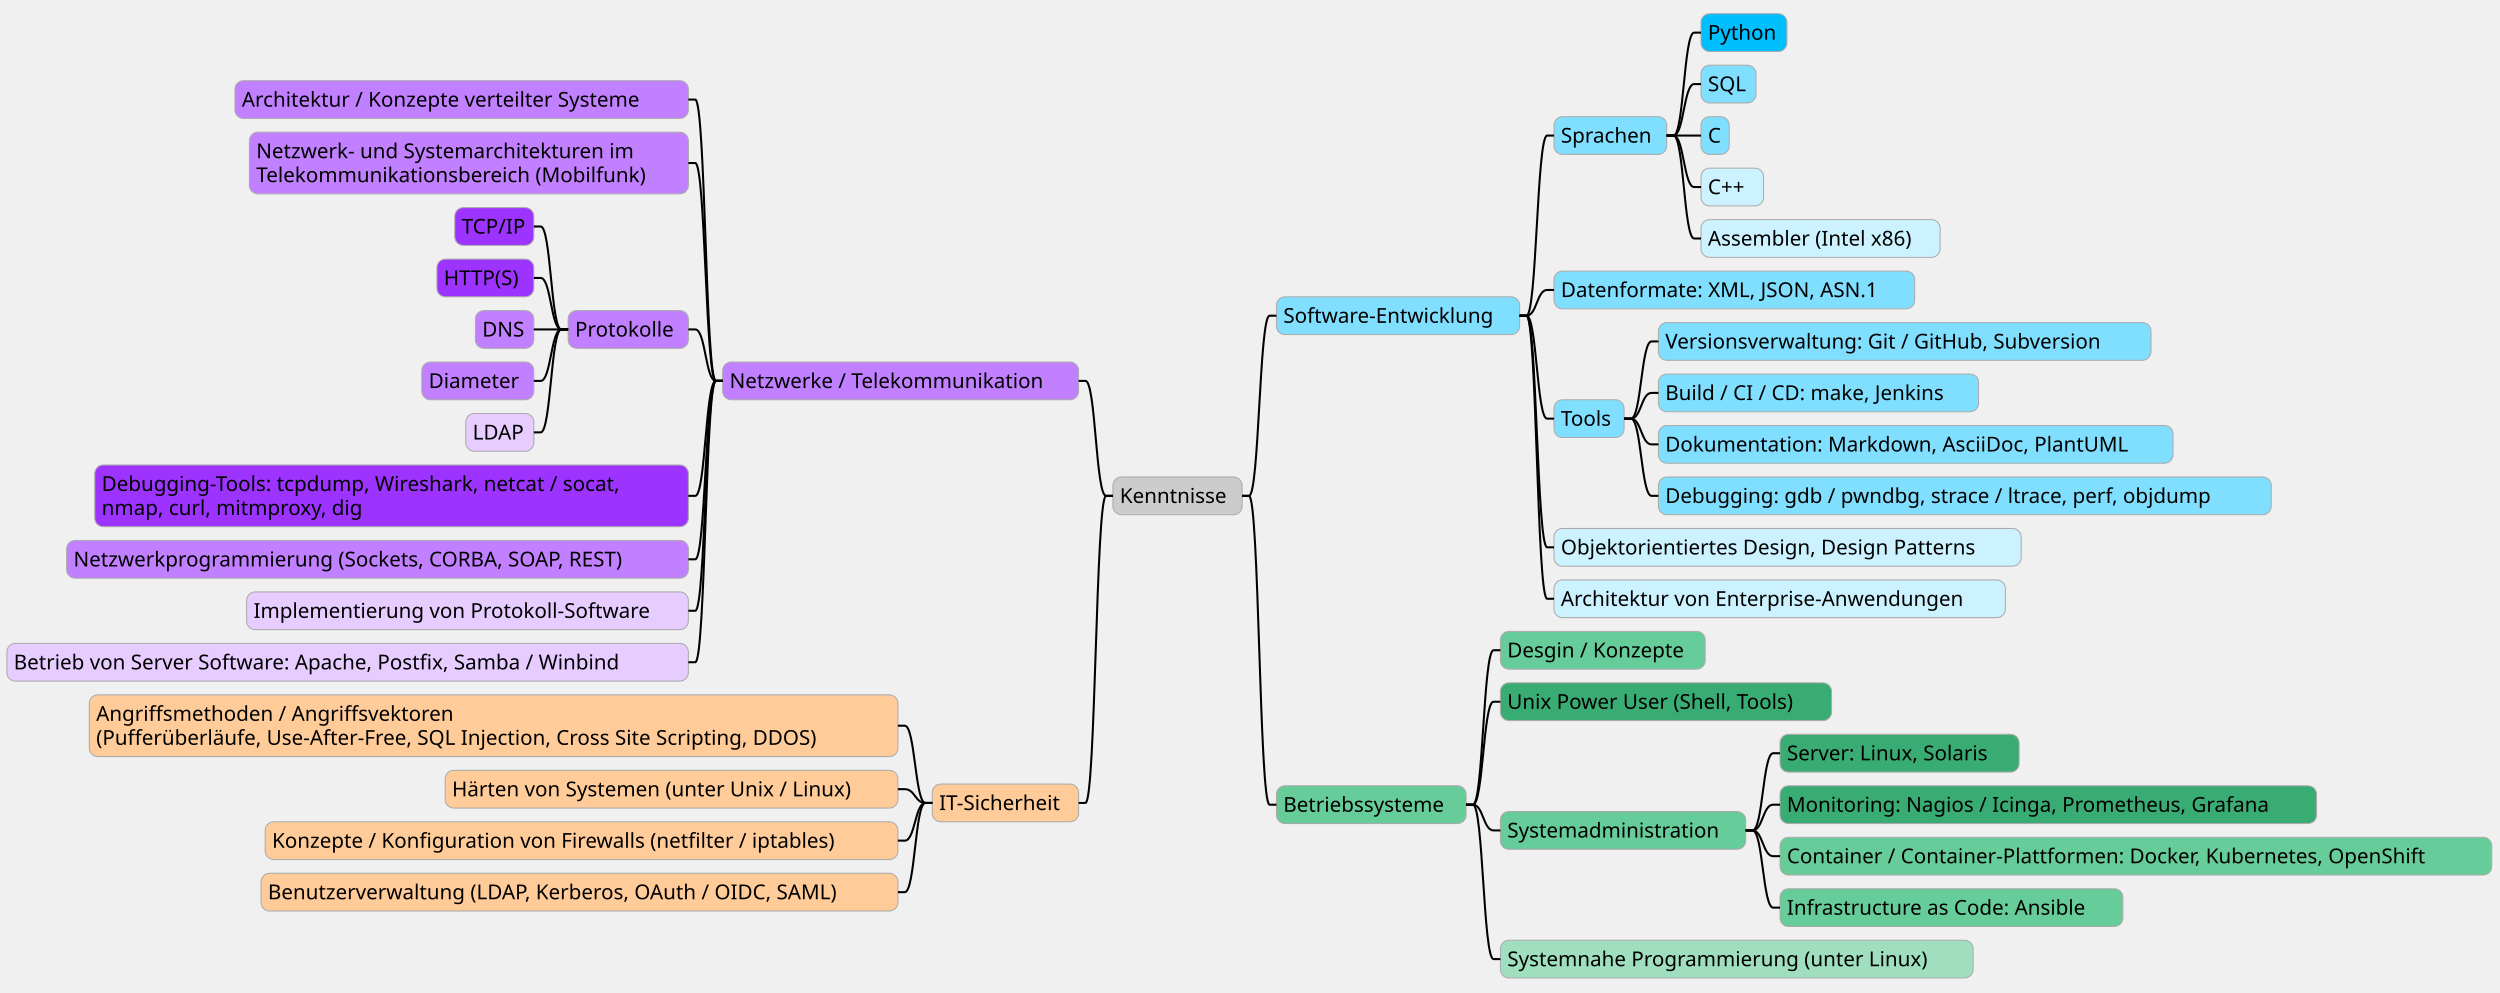
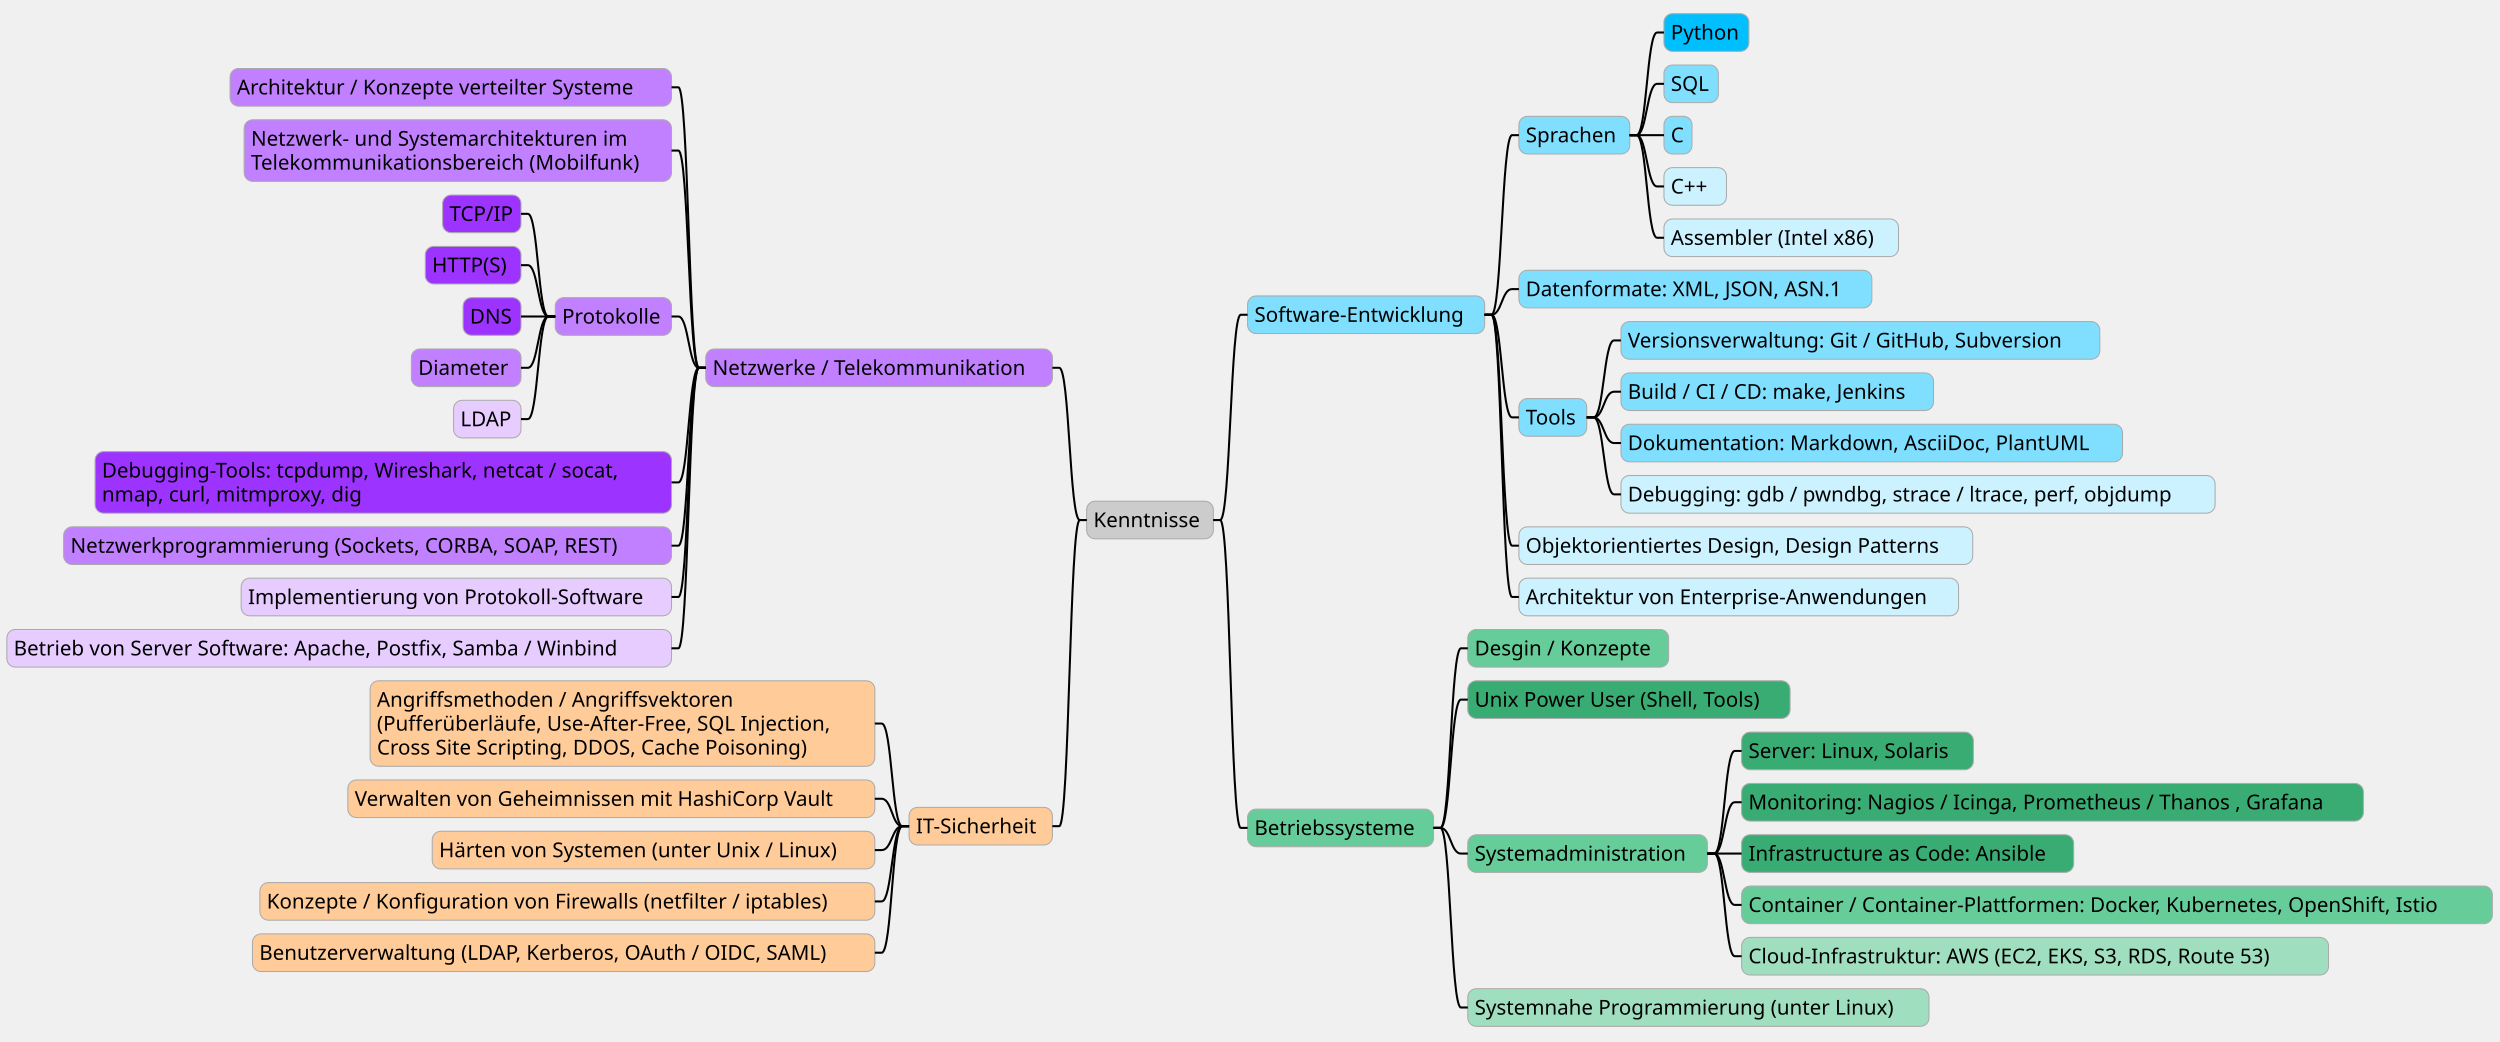
- <svg xmlns="http://www.w3.org/2000/svg" contentStyleType="text/css" height="90%" preserveAspectRatio="none" version="1.1" viewBox="0 0 3639 1445" width="90%" zoomAndPan="magnify">
+ <svg xmlns="http://www.w3.org/2000/svg" contentStyleType="text/css" data-diagram-type="MINDMAP" height="90%" preserveAspectRatio="none" version="1.1" viewBox="0 0 3650 1520" width="90%" zoomAndPan="magnify">
  <defs />
  <g>
-     <rect fill="#CCCCCC" height="54.922" rx="12.5" ry="12.5" style="stroke:#AAAAAA;stroke-width:1.5;" width="188" x="1620" y="694.297" />
-     <text fill="#000000" font-family="Verdana" font-size="30" lengthAdjust="spacing" textLength="168" x="1630" y="732.144">Kenntnisse</text>
-     <rect fill="#80DFFF" height="54.922" rx="12.5" ry="12.5" style="stroke:#AAAAAA;stroke-width:1.5;" width="354" x="1858" y="432.07" />
-     <text fill="#000000" font-family="Verdana" font-size="30" lengthAdjust="spacing" textLength="334" x="1868" y="469.917">Software-Entwicklung</text>
-     <rect fill="#80DFFF" height="54.922" rx="12.5" ry="12.5" style="stroke:#AAAAAA;stroke-width:1.5;" width="164" x="2262" y="169.844" />
-     <text fill="#000000" font-family="Verdana" font-size="30" lengthAdjust="spacing" textLength="144" x="2272" y="207.69">Sprachen</text>
-     <rect fill="#00BFFF" height="54.922" rx="12.5" ry="12.5" style="stroke:#AAAAAA;stroke-width:1.5;" width="125" x="2476" y="20" />
-     <text fill="#000000" font-family="Verdana" font-size="30" lengthAdjust="spacing" textLength="105" x="2486" y="57.847">Python</text>
-     <path d="M2426,197.305 L2436,197.305 C2451,197.305 2451,47.461 2466,47.461 L2476,47.461 " fill="none" style="stroke:#000000;stroke-width:3.0;" />
-     <rect fill="#80DFFF" height="54.922" rx="12.5" ry="12.5" style="stroke:#AAAAAA;stroke-width:1.5;" width="80" x="2476" y="94.922" />
-     <text fill="#000000" font-family="Verdana" font-size="30" lengthAdjust="spacing" textLength="60" x="2486" y="132.769">SQL</text>
-     <path d="M2426,197.305 L2436,197.305 C2451,197.305 2451,122.383 2466,122.383 L2476,122.383 " fill="none" style="stroke:#000000;stroke-width:3.0;" />
-     <rect fill="#80DFFF" height="54.922" rx="12.5" ry="12.5" style="stroke:#AAAAAA;stroke-width:1.5;" width="41" x="2476" y="169.844" />
-     <text fill="#000000" font-family="Verdana" font-size="30" lengthAdjust="spacing" textLength="21" x="2486" y="207.69">C</text>
-     <path d="M2426,197.305 L2436,197.305 C2451,197.305 2451,197.305 2466,197.305 L2476,197.305 " fill="none" style="stroke:#000000;stroke-width:3.0;" />
-     <rect fill="#CCF2FF" height="54.922" rx="12.5" ry="12.5" style="stroke:#AAAAAA;stroke-width:1.5;" width="91" x="2476" y="244.766" />
-     <text fill="#000000" font-family="Verdana" font-size="30" lengthAdjust="spacing" textLength="71" x="2486" y="282.612">C++</text>
-     <path d="M2426,197.305 L2436,197.305 C2451,197.305 2451,272.227 2466,272.227 L2476,272.227 " fill="none" style="stroke:#000000;stroke-width:3.0;" />
-     <rect fill="#CCF2FF" height="54.922" rx="12.5" ry="12.5" style="stroke:#AAAAAA;stroke-width:1.5;" width="348" x="2476" y="319.688" />
-     <text fill="#000000" font-family="Verdana" font-size="30" lengthAdjust="spacing" textLength="328" x="2486" y="357.534">Assembler (Intel x86)</text>
-     <path d="M2426,197.305 L2436,197.305 C2451,197.305 2451,347.148 2466,347.148 L2476,347.148 " fill="none" style="stroke:#000000;stroke-width:3.0;" />
-     <path d="M2212,459.531 L2222,459.531 C2237,459.531 2237,197.305 2252,197.305 L2262,197.305 " fill="none" style="stroke:#000000;stroke-width:3.0;" />
-     <rect fill="#80DFFF" height="54.922" rx="12.5" ry="12.5" style="stroke:#AAAAAA;stroke-width:1.5;" width="525" x="2262" y="394.609" />
-     <text fill="#000000" font-family="Verdana" font-size="30" lengthAdjust="spacing" textLength="505" x="2272" y="432.456">Datenformate: XML, JSON, ASN.1</text>
-     <path d="M2212,459.531 L2222,459.531 C2237,459.531 2237,422.07 2252,422.07 L2262,422.07 " fill="none" style="stroke:#000000;stroke-width:3.0;" />
-     <rect fill="#80DFFF" height="54.922" rx="12.5" ry="12.5" style="stroke:#AAAAAA;stroke-width:1.5;" width="102" x="2262" y="581.914" />
-     <text fill="#000000" font-family="Verdana" font-size="30" lengthAdjust="spacing" textLength="82" x="2272" y="619.761">Tools</text>
-     <rect fill="#80DFFF" height="54.922" rx="12.5" ry="12.5" style="stroke:#AAAAAA;stroke-width:1.5;" width="717" x="2414" y="469.531" />
-     <text fill="#000000" font-family="Verdana" font-size="30" lengthAdjust="spacing" textLength="697" x="2424" y="507.378">Versionsverwaltung: Git / GitHub, Subversion</text>
-     <path d="M2364,609.375 L2374,609.375 C2389,609.375 2389,496.992 2404,496.992 L2414,496.992 " fill="none" style="stroke:#000000;stroke-width:3.0;" />
-     <rect fill="#80DFFF" height="54.922" rx="12.5" ry="12.5" style="stroke:#AAAAAA;stroke-width:1.5;" width="466" x="2414" y="544.453" />
-     <text fill="#000000" font-family="Verdana" font-size="30" lengthAdjust="spacing" textLength="446" x="2424" y="582.3">Build / CI / CD: make, Jenkins</text>
-     <path d="M2364,609.375 L2374,609.375 C2389,609.375 2389,571.914 2404,571.914 L2414,571.914 " fill="none" style="stroke:#000000;stroke-width:3.0;" />
-     <rect fill="#80DFFF" height="54.922" rx="12.5" ry="12.5" style="stroke:#AAAAAA;stroke-width:1.5;" width="749" x="2414" y="619.375" />
-     <text fill="#000000" font-family="Verdana" font-size="30" lengthAdjust="spacing" textLength="729" x="2424" y="657.222">Dokumentation: Markdown, AsciiDoc, PlantUML</text>
-     <path d="M2364,609.375 L2374,609.375 C2389,609.375 2389,646.836 2404,646.836 L2414,646.836 " fill="none" style="stroke:#000000;stroke-width:3.0;" />
-     <rect fill="#80DFFF" height="54.922" rx="12.5" ry="12.5" style="stroke:#AAAAAA;stroke-width:1.5;" width="892" x="2414" y="694.297" />
-     <text fill="#000000" font-family="Verdana" font-size="30" lengthAdjust="spacing" textLength="872" x="2424" y="732.144">Debugging: gdb / pwndbg, strace / ltrace, perf, objdump</text>
-     <path d="M2364,609.375 L2374,609.375 C2389,609.375 2389,721.758 2404,721.758 L2414,721.758 " fill="none" style="stroke:#000000;stroke-width:3.0;" />
-     <path d="M2212,459.531 L2222,459.531 C2237,459.531 2237,609.375 2252,609.375 L2262,609.375 " fill="none" style="stroke:#000000;stroke-width:3.0;" />
-     <rect fill="#CCF2FF" height="54.922" rx="12.5" ry="12.5" style="stroke:#AAAAAA;stroke-width:1.5;" width="680" x="2262" y="769.219" />
-     <text fill="#000000" font-family="Verdana" font-size="30" lengthAdjust="spacing" textLength="660" x="2272" y="807.065">Objektorientiertes Design, Design Patterns</text>
-     <path d="M2212,459.531 L2222,459.531 C2237,459.531 2237,796.68 2252,796.68 L2262,796.68 " fill="none" style="stroke:#000000;stroke-width:3.0;" />
-     <rect fill="#CCF2FF" height="54.922" rx="12.5" ry="12.5" style="stroke:#AAAAAA;stroke-width:1.5;" width="657" x="2262" y="844.141" />
-     <text fill="#000000" font-family="Verdana" font-size="30" lengthAdjust="spacing" textLength="637" x="2272" y="881.987">Architektur von Enterprise-Anwendungen</text>
-     <path d="M2212,459.531 L2222,459.531 C2237,459.531 2237,871.602 2252,871.602 L2262,871.602 " fill="none" style="stroke:#000000;stroke-width:3.0;" />
-     <path d="M1808,721.758 L1818,721.758 C1833,721.758 1833,459.531 1848,459.531 L1858,459.531 " fill="none" style="stroke:#000000;stroke-width:3.0;" />
-     <rect fill="#66CC99" height="54.922" rx="12.5" ry="12.5" style="stroke:#AAAAAA;stroke-width:1.5;" width="276" x="1858" y="1143.828" />
-     <text fill="#000000" font-family="Verdana" font-size="30" lengthAdjust="spacing" textLength="256" x="1868" y="1181.675">Betriebssysteme</text>
-     <rect fill="#66CC99" height="54.922" rx="12.5" ry="12.5" style="stroke:#AAAAAA;stroke-width:1.5;" width="298" x="2184" y="919.062" />
-     <text fill="#000000" font-family="Verdana" font-size="30" lengthAdjust="spacing" textLength="278" x="2194" y="956.909">Desgin / Konzepte</text>
-     <path d="M2134,1171.289 L2144,1171.289 C2159,1171.289 2159,946.523 2174,946.523 L2184,946.523 " fill="none" style="stroke:#000000;stroke-width:3.0;" />
-     <rect fill="#39AC73" height="54.922" rx="12.5" ry="12.5" style="stroke:#AAAAAA;stroke-width:1.5;" width="482" x="2184" y="993.984" />
-     <text fill="#000000" font-family="Verdana" font-size="30" lengthAdjust="spacing" textLength="462" x="2194" y="1031.831">Unix Power User (Shell, Tools)</text>
-     <path d="M2134,1171.289 L2144,1171.289 C2159,1171.289 2159,1021.445 2174,1021.445 L2184,1021.445 " fill="none" style="stroke:#000000;stroke-width:3.0;" />
-     <rect fill="#66CC99" height="54.922" rx="12.5" ry="12.5" style="stroke:#AAAAAA;stroke-width:1.5;" width="357" x="2184" y="1181.289" />
-     <text fill="#000000" font-family="Verdana" font-size="30" lengthAdjust="spacing" textLength="337" x="2194" y="1219.136">Systemadministration</text>
-     <rect fill="#39AC73" height="54.922" rx="12.5" ry="12.5" style="stroke:#AAAAAA;stroke-width:1.5;" width="348" x="2591" y="1068.906" />
-     <text fill="#000000" font-family="Verdana" font-size="30" lengthAdjust="spacing" textLength="328" x="2601" y="1106.753">Server: Linux, Solaris</text>
-     <path d="M2541,1208.75 L2551,1208.75 C2566,1208.75 2566,1096.367 2581,1096.367 L2591,1096.367 " fill="none" style="stroke:#000000;stroke-width:3.0;" />
-     <rect fill="#39AC73" height="54.922" rx="12.5" ry="12.5" style="stroke:#AAAAAA;stroke-width:1.5;" width="781" x="2591" y="1143.828" />
-     <text fill="#000000" font-family="Verdana" font-size="30" lengthAdjust="spacing" textLength="761" x="2601" y="1181.675">Monitoring: Nagios / Icinga, Prometheus, Grafana</text>
-     <path d="M2541,1208.75 L2551,1208.75 C2566,1208.75 2566,1171.289 2581,1171.289 L2591,1171.289 " fill="none" style="stroke:#000000;stroke-width:3.0;" />
-     <rect fill="#66CC99" height="54.922" rx="12.5" ry="12.5" style="stroke:#AAAAAA;stroke-width:1.5;" width="1036" x="2591" y="1218.75" />
-     <text fill="#000000" font-family="Verdana" font-size="30" lengthAdjust="spacing" textLength="1016" x="2601" y="1256.597">Container / Container-Plattformen: Docker, Kubernetes, OpenShift</text>
-     <path d="M2541,1208.75 L2551,1208.75 C2566,1208.75 2566,1246.211 2581,1246.211 L2591,1246.211 " fill="none" style="stroke:#000000;stroke-width:3.0;" />
-     <rect fill="#66CC99" height="54.922" rx="12.5" ry="12.5" style="stroke:#AAAAAA;stroke-width:1.5;" width="499" x="2591" y="1293.672" />
-     <text fill="#000000" font-family="Verdana" font-size="30" lengthAdjust="spacing" textLength="479" x="2601" y="1331.519">Infrastructure as Code: Ansible</text>
-     <path d="M2541,1208.75 L2551,1208.75 C2566,1208.75 2566,1321.133 2581,1321.133 L2591,1321.133 " fill="none" style="stroke:#000000;stroke-width:3.0;" />
-     <path d="M2134,1171.289 L2144,1171.289 C2159,1171.289 2159,1208.75 2174,1208.75 L2184,1208.75 " fill="none" style="stroke:#000000;stroke-width:3.0;" />
-     <rect fill="#9FDFBF" height="54.922" rx="12.5" ry="12.5" style="stroke:#AAAAAA;stroke-width:1.5;" width="688" x="2184" y="1368.594" />
-     <text fill="#000000" font-family="Verdana" font-size="30" lengthAdjust="spacing" textLength="668" x="2194" y="1406.44">Systemnahe Programmierung (unter Linux)</text>
-     <path d="M2134,1171.289 L2144,1171.289 C2159,1171.289 2159,1396.055 2174,1396.055 L2184,1396.055 " fill="none" style="stroke:#000000;stroke-width:3.0;" />
-     <path d="M1808,721.758 L1818,721.758 C1833,721.758 1833,1171.289 1848,1171.289 L1858,1171.289 " fill="none" style="stroke:#000000;stroke-width:3.0;" />
-     <rect fill="#C180FF" height="54.922" rx="12.5" ry="12.5" style="stroke:#AAAAAA;stroke-width:1.5;" width="518" x="1052" y="526.992" />
-     <text fill="#000000" font-family="Verdana" font-size="30" lengthAdjust="spacing" textLength="498" x="1062" y="564.839">Netzwerke / Telekommunikation</text>
-     <rect fill="#C180FF" height="54.922" rx="12.5" ry="12.5" style="stroke:#AAAAAA;stroke-width:1.5;" width="660" x="342" y="117.461" />
-     <text fill="#000000" font-family="Verdana" font-size="30" lengthAdjust="spacing" textLength="640" x="352" y="155.308">Architektur / Konzepte verteilter Systeme</text>
-     <path d="M1052,554.453 L1042,554.453 C1027,554.453 1027,144.922 1012,144.922 L1002,144.922 " fill="none" style="stroke:#000000;stroke-width:3.0;" />
-     <rect fill="#C180FF" height="89.844" rx="12.5" ry="12.5" style="stroke:#AAAAAA;stroke-width:1.5;" width="639" x="363" y="192.383" />
-     <text fill="#000000" font-family="Verdana" font-size="30" lengthAdjust="spacing" textLength="603" x="373" y="230.23">Netzwerk- und Systemarchitekturen im</text>
-     <text fill="#000000" font-family="Verdana" font-size="30" lengthAdjust="spacing" textLength="619" x="373" y="265.151">Telekommunikationsbereich (Mobilfunk)</text>
-     <path d="M1052,554.453 L1042,554.453 C1027,554.453 1027,237.305 1012,237.305 L1002,237.305 " fill="none" style="stroke:#000000;stroke-width:3.0;" />
-     <rect fill="#C180FF" height="54.922" rx="12.5" ry="12.5" style="stroke:#AAAAAA;stroke-width:1.5;" width="175" x="827" y="452.07" />
-     <text fill="#000000" font-family="Verdana" font-size="30" lengthAdjust="spacing" textLength="155" x="837" y="489.917">Protokolle</text>
-     <rect fill="#9C33FF" height="54.922" rx="12.5" ry="12.5" style="stroke:#AAAAAA;stroke-width:1.5;" width="115" x="662" y="302.227" />
-     <text fill="#000000" font-family="Verdana" font-size="30" lengthAdjust="spacing" textLength="95" x="672" y="340.073">TCP/IP</text>
-     <path d="M827,479.531 L817,479.531 C802,479.531 802,329.688 787,329.688 L777,329.688 " fill="none" style="stroke:#000000;stroke-width:3.0;" />
-     <rect fill="#9C33FF" height="54.922" rx="12.5" ry="12.5" style="stroke:#AAAAAA;stroke-width:1.5;" width="141" x="636" y="377.148" />
-     <text fill="#000000" font-family="Verdana" font-size="30" lengthAdjust="spacing" textLength="121" x="646" y="414.995">HTTP(S)</text>
-     <path d="M827,479.531 L817,479.531 C802,479.531 802,404.609 787,404.609 L777,404.609 " fill="none" style="stroke:#000000;stroke-width:3.0;" />
-     <rect fill="#C180FF" height="54.922" rx="12.5" ry="12.5" style="stroke:#AAAAAA;stroke-width:1.5;" width="85" x="692" y="452.07" />
-     <text fill="#000000" font-family="Verdana" font-size="30" lengthAdjust="spacing" textLength="65" x="702" y="489.917">DNS</text>
-     <path d="M827,479.531 L817,479.531 C802,479.531 802,479.531 787,479.531 L777,479.531 " fill="none" style="stroke:#000000;stroke-width:3.0;" />
-     <rect fill="#C180FF" height="54.922" rx="12.5" ry="12.5" style="stroke:#AAAAAA;stroke-width:1.5;" width="163" x="614" y="526.992" />
-     <text fill="#000000" font-family="Verdana" font-size="30" lengthAdjust="spacing" textLength="143" x="624" y="564.839">Diameter</text>
-     <path d="M827,479.531 L817,479.531 C802,479.531 802,554.453 787,554.453 L777,554.453 " fill="none" style="stroke:#000000;stroke-width:3.0;" />
-     <rect fill="#E6CCFF" height="54.922" rx="12.5" ry="12.5" style="stroke:#AAAAAA;stroke-width:1.5;" width="99" x="678" y="601.914" />
-     <text fill="#000000" font-family="Verdana" font-size="30" lengthAdjust="spacing" textLength="79" x="688" y="639.761">LDAP</text>
-     <path d="M827,479.531 L817,479.531 C802,479.531 802,629.375 787,629.375 L777,629.375 " fill="none" style="stroke:#000000;stroke-width:3.0;" />
-     <path d="M1052,554.453 L1042,554.453 C1027,554.453 1027,479.531 1012,479.531 L1002,479.531 " fill="none" style="stroke:#000000;stroke-width:3.0;" />
-     <rect fill="#9C33FF" height="89.844" rx="12.5" ry="12.5" style="stroke:#AAAAAA;stroke-width:1.5;" width="864" x="138" y="676.836" />
-     <text fill="#000000" font-family="Verdana" font-size="30" lengthAdjust="spacing" textLength="834" x="148" y="714.683">Debugging-Tools: tcpdump, Wireshark, netcat / socat,</text>
-     <text fill="#000000" font-family="Verdana" font-size="30" lengthAdjust="spacing" textLength="420" x="148" y="749.605">nmap, curl, mitmproxy, dig</text>
-     <path d="M1052,554.453 L1042,554.453 C1027,554.453 1027,721.758 1012,721.758 L1002,721.758 " fill="none" style="stroke:#000000;stroke-width:3.0;" />
-     <rect fill="#C180FF" height="54.922" rx="12.5" ry="12.5" style="stroke:#AAAAAA;stroke-width:1.5;" width="905" x="97" y="786.68" />
-     <text fill="#000000" font-family="Verdana" font-size="30" lengthAdjust="spacing" textLength="885" x="107" y="824.526">Netzwerkprogrammierung (Sockets, CORBA, SOAP, REST)</text>
-     <path d="M1052,554.453 L1042,554.453 C1027,554.453 1027,814.141 1012,814.141 L1002,814.141 " fill="none" style="stroke:#000000;stroke-width:3.0;" />
-     <rect fill="#E6CCFF" height="54.922" rx="12.5" ry="12.5" style="stroke:#AAAAAA;stroke-width:1.5;" width="643" x="359" y="861.602" />
-     <text fill="#000000" font-family="Verdana" font-size="30" lengthAdjust="spacing" textLength="623" x="369" y="899.448">Implementierung von Protokoll-Software</text>
-     <path d="M1052,554.453 L1042,554.453 C1027,554.453 1027,889.062 1012,889.062 L1002,889.062 " fill="none" style="stroke:#000000;stroke-width:3.0;" />
-     <rect fill="#E6CCFF" height="54.922" rx="12.5" ry="12.5" style="stroke:#AAAAAA;stroke-width:1.5;" width="992" x="10" y="936.523" />
-     <text fill="#000000" font-family="Verdana" font-size="30" lengthAdjust="spacing" textLength="972" x="20" y="974.37">Betrieb von Server Software: Apache, Postfix, Samba / Winbind</text>
-     <path d="M1052,554.453 L1042,554.453 C1027,554.453 1027,963.984 1012,963.984 L1002,963.984 " fill="none" style="stroke:#000000;stroke-width:3.0;" />
-     <path d="M1620,721.758 L1610,721.758 C1595,721.758 1595,554.453 1580,554.453 L1570,554.453 " fill="none" style="stroke:#000000;stroke-width:3.0;" />
-     <rect fill="#FFCC99" height="54.922" rx="12.5" ry="12.5" style="stroke:#AAAAAA;stroke-width:1.5;" width="213" x="1357" y="1141.289" />
-     <text fill="#000000" font-family="Verdana" font-size="30" lengthAdjust="spacing" textLength="193" x="1367" y="1179.136">IT-Sicherheit</text>
-     <rect fill="#FFCC99" height="89.844" rx="12.5" ry="12.5" style="stroke:#AAAAAA;stroke-width:1.5;" width="1177" x="130" y="1011.445" />
-     <text fill="#000000" font-family="Verdana" font-size="30" lengthAdjust="spacing" textLength="563" x="140" y="1049.292">Angriffsmethoden / Angriffsvektoren</text>
-     <text fill="#000000" font-family="Verdana" font-size="30" lengthAdjust="spacing" textLength="1157" x="140" y="1084.214">(Pufferüberläufe, Use-After-Free, SQL Injection, Cross Site Scripting, DDOS)</text>
-     <path d="M1357,1168.75 L1347,1168.75 C1332,1168.75 1332,1056.367 1317,1056.367 L1307,1056.367 " fill="none" style="stroke:#000000;stroke-width:3.0;" />
-     <rect fill="#FFCC99" height="54.922" rx="12.5" ry="12.5" style="stroke:#AAAAAA;stroke-width:1.5;" width="659" x="648" y="1121.289" />
-     <text fill="#000000" font-family="Verdana" font-size="30" lengthAdjust="spacing" textLength="639" x="658" y="1159.136">Härten von Systemen (unter Unix / Linux)</text>
-     <path d="M1357,1168.75 L1347,1168.75 C1332,1168.75 1332,1148.75 1317,1148.75 L1307,1148.75 " fill="none" style="stroke:#000000;stroke-width:3.0;" />
-     <rect fill="#FFCC99" height="54.922" rx="12.5" ry="12.5" style="stroke:#AAAAAA;stroke-width:1.5;" width="921" x="386" y="1196.211" />
-     <text fill="#000000" font-family="Verdana" font-size="30" lengthAdjust="spacing" textLength="901" x="396" y="1234.058">Konzepte / Konfiguration von Firewalls (netfilter / iptables)</text>
-     <path d="M1357,1168.75 L1347,1168.75 C1332,1168.75 1332,1223.672 1317,1223.672 L1307,1223.672 " fill="none" style="stroke:#000000;stroke-width:3.0;" />
-     <rect fill="#FFCC99" height="54.922" rx="12.5" ry="12.5" style="stroke:#AAAAAA;stroke-width:1.5;" width="927" x="380" y="1271.133" />
-     <text fill="#000000" font-family="Verdana" font-size="30" lengthAdjust="spacing" textLength="907" x="390" y="1308.979">Benutzerverwaltung (LDAP, Kerberos, OAuth / OIDC, SAML)</text>
-     <path d="M1357,1168.75 L1347,1168.75 C1332,1168.75 1332,1298.594 1317,1298.594 L1307,1298.594 " fill="none" style="stroke:#000000;stroke-width:3.0;" />
-     <path d="M1620,721.758 L1610,721.758 C1595,721.758 1595,1168.75 1580,1168.75 L1570,1168.75 " fill="none" style="stroke:#000000;stroke-width:3.0;" />
+     <rect fill="#CCCCCC" height="54.922" rx="12.5" ry="12.5" style="stroke:#AAAAAA;stroke-width:1.5;" width="184.985" x="1586.484" y="731.758" />
+     <text fill="#000000" font-family="Verdana" font-size="30" lengthAdjust="spacing" textLength="164.985" x="1596.484" y="769.605">Kenntnisse</text>
+     <rect fill="#80DFFF" height="54.922" rx="12.5" ry="12.5" style="stroke:#AAAAAA;stroke-width:1.5;" width="346.133" x="1821.47" y="432.07" />
+     <text fill="#000000" font-family="Verdana" font-size="30" lengthAdjust="spacing" textLength="326.133" x="1831.47" y="469.917">Software-Entwicklung</text>
+     <rect fill="#80DFFF" height="54.922" rx="12.5" ry="12.5" style="stroke:#AAAAAA;stroke-width:1.5;" width="161.782" x="2217.602" y="169.844" />
+     <text fill="#000000" font-family="Verdana" font-size="30" lengthAdjust="spacing" textLength="141.782" x="2227.602" y="207.69">Sprachen</text>
+     <rect fill="#00BFFF" height="54.922" rx="12.5" ry="12.5" style="stroke:#AAAAAA;stroke-width:1.5;" width="123.989" x="2429.385" y="20" />
+     <text fill="#000000" font-family="Verdana" font-size="30" lengthAdjust="spacing" textLength="103.989" x="2439.385" y="57.847">Python</text>
+     <path d="M2379.385,197.305 L2389.385,197.305 C2404.385,197.305 2404.385,47.461 2419.385,47.461 L2429.385,47.461 " fill="#FFFFFF" fill-opacity="0" style="stroke:#000000;stroke-width:3;" />
+     <rect fill="#80DFFF" height="54.922" rx="12.5" ry="12.5" style="stroke:#AAAAAA;stroke-width:1.5;" width="79.37" x="2429.385" y="94.922" />
+     <text fill="#000000" font-family="Verdana" font-size="30" lengthAdjust="spacing" textLength="59.37" x="2439.385" y="132.769">SQL</text>
+     <path d="M2379.385,197.305 L2389.385,197.305 C2404.385,197.305 2404.385,122.383 2419.385,122.383 L2429.385,122.383 " fill="#FFFFFF" fill-opacity="0" style="stroke:#000000;stroke-width:3;" />
+     <rect fill="#80DFFF" height="54.922" rx="12.5" ry="12.5" style="stroke:#AAAAAA;stroke-width:1.5;" width="40.947" x="2429.385" y="169.844" />
+     <text fill="#000000" font-family="Verdana" font-size="30" lengthAdjust="spacing" textLength="20.947" x="2439.385" y="207.69">C</text>
+     <path d="M2379.385,197.305 L2389.385,197.305 C2404.385,197.305 2404.385,197.305 2419.385,197.305 L2429.385,197.305 " fill="#FFFFFF" fill-opacity="0" style="stroke:#000000;stroke-width:3;" />
+     <rect fill="#CCF2FF" height="54.922" rx="12.5" ry="12.5" style="stroke:#AAAAAA;stroke-width:1.5;" width="91.221" x="2429.385" y="244.766" />
+     <text fill="#000000" font-family="Verdana" font-size="30" lengthAdjust="spacing" textLength="71.221" x="2439.385" y="282.612">C++</text>
+     <path d="M2379.385,197.305 L2389.385,197.305 C2404.385,197.305 2404.385,272.227 2419.385,272.227 L2429.385,272.227 " fill="#FFFFFF" fill-opacity="0" style="stroke:#000000;stroke-width:3;" />
+     <rect fill="#CCF2FF" height="54.922" rx="12.5" ry="12.5" style="stroke:#AAAAAA;stroke-width:1.5;" width="342.456" x="2429.385" y="319.688" />
+     <text fill="#000000" font-family="Verdana" font-size="30" lengthAdjust="spacing" textLength="322.456" x="2439.385" y="357.534">Assembler (Intel x86)</text>
+     <path d="M2379.385,197.305 L2389.385,197.305 C2404.385,197.305 2404.385,347.148 2419.385,347.148 L2429.385,347.148 " fill="#FFFFFF" fill-opacity="0" style="stroke:#000000;stroke-width:3;" />
+     <path d="M2167.602,459.531 L2177.602,459.531 C2192.602,459.531 2192.602,197.305 2207.602,197.305 L2217.602,197.305 " fill="#FFFFFF" fill-opacity="0" style="stroke:#000000;stroke-width:3;" />
+     <rect fill="#80DFFF" height="54.922" rx="12.5" ry="12.5" style="stroke:#AAAAAA;stroke-width:1.5;" width="515.308" x="2217.602" y="394.609" />
+     <text fill="#000000" font-family="Verdana" font-size="30" lengthAdjust="spacing" textLength="495.308" x="2227.602" y="432.456">Datenformate: XML, JSON, ASN.1</text>
+     <path d="M2167.602,459.531 L2177.602,459.531 C2192.602,459.531 2192.602,422.07 2207.602,422.07 L2217.602,422.07 " fill="#FFFFFF" fill-opacity="0" style="stroke:#000000;stroke-width:3;" />
+     <rect fill="#80DFFF" height="54.922" rx="12.5" ry="12.5" style="stroke:#AAAAAA;stroke-width:1.5;" width="98.999" x="2217.602" y="581.914" />
+     <text fill="#000000" font-family="Verdana" font-size="30" lengthAdjust="spacing" textLength="78.999" x="2227.602" y="619.761">Tools</text>
+     <rect fill="#80DFFF" height="54.922" rx="12.5" ry="12.5" style="stroke:#AAAAAA;stroke-width:1.5;" width="699.087" x="2366.602" y="469.531" />
+     <text fill="#000000" font-family="Verdana" font-size="30" lengthAdjust="spacing" textLength="679.087" x="2376.602" y="507.378">Versionsverwaltung: Git / GitHub, Subversion</text>
+     <path d="M2316.602,609.375 L2326.602,609.375 C2341.602,609.375 2341.602,496.992 2356.602,496.992 L2366.602,496.992 " fill="#FFFFFF" fill-opacity="0" style="stroke:#000000;stroke-width:3;" />
+     <rect fill="#80DFFF" height="54.922" rx="12.5" ry="12.5" style="stroke:#AAAAAA;stroke-width:1.5;" width="456.333" x="2366.602" y="544.453" />
+     <text fill="#000000" font-family="Verdana" font-size="30" lengthAdjust="spacing" textLength="436.333" x="2376.602" y="582.3">Build / CI / CD: make, Jenkins</text>
+     <path d="M2316.602,609.375 L2326.602,609.375 C2341.602,609.375 2341.602,571.914 2356.602,571.914 L2366.602,571.914 " fill="#FFFFFF" fill-opacity="0" style="stroke:#000000;stroke-width:3;" />
+     <rect fill="#80DFFF" height="54.922" rx="12.5" ry="12.5" style="stroke:#AAAAAA;stroke-width:1.5;" width="732.266" x="2366.602" y="619.375" />
+     <text fill="#000000" font-family="Verdana" font-size="30" lengthAdjust="spacing" textLength="712.266" x="2376.602" y="657.222">Dokumentation: Markdown, AsciiDoc, PlantUML</text>
+     <path d="M2316.602,609.375 L2326.602,609.375 C2341.602,609.375 2341.602,646.836 2356.602,646.836 L2366.602,646.836 " fill="#FFFFFF" fill-opacity="0" style="stroke:#000000;stroke-width:3;" />
+     <rect fill="#CCF2FF" height="54.922" rx="12.5" ry="12.5" style="stroke:#AAAAAA;stroke-width:1.5;" width="867.441" x="2366.602" y="694.297" />
+     <text fill="#000000" font-family="Verdana" font-size="30" lengthAdjust="spacing" textLength="847.441" x="2376.602" y="732.144">Debugging: gdb / pwndbg, strace / ltrace, perf, objdump</text>
+     <path d="M2316.602,609.375 L2326.602,609.375 C2341.602,609.375 2341.602,721.758 2356.602,721.758 L2366.602,721.758 " fill="#FFFFFF" fill-opacity="0" style="stroke:#000000;stroke-width:3;" />
+     <path d="M2167.602,459.531 L2177.602,459.531 C2192.602,459.531 2192.602,609.375 2207.602,609.375 L2217.602,609.375 " fill="#FFFFFF" fill-opacity="0" style="stroke:#000000;stroke-width:3;" />
+     <rect fill="#CCF2FF" height="54.922" rx="12.5" ry="12.5" style="stroke:#AAAAAA;stroke-width:1.5;" width="662.554" x="2217.602" y="769.219" />
+     <text fill="#000000" font-family="Verdana" font-size="30" lengthAdjust="spacing" textLength="642.554" x="2227.602" y="807.065">Objektorientiertes Design, Design Patterns</text>
+     <path d="M2167.602,459.531 L2177.602,459.531 C2192.602,459.531 2192.602,796.68 2207.602,796.68 L2217.602,796.68 " fill="#FFFFFF" fill-opacity="0" style="stroke:#000000;stroke-width:3;" />
+     <rect fill="#CCF2FF" height="54.922" rx="12.5" ry="12.5" style="stroke:#AAAAAA;stroke-width:1.5;" width="641.87" x="2217.602" y="844.141" />
+     <text fill="#000000" font-family="Verdana" font-size="30" lengthAdjust="spacing" textLength="621.87" x="2227.602" y="881.987">Architektur von Enterprise-Anwendungen</text>
+     <path d="M2167.602,459.531 L2177.602,459.531 C2192.602,459.531 2192.602,871.602 2207.602,871.602 L2217.602,871.602 " fill="#FFFFFF" fill-opacity="0" style="stroke:#000000;stroke-width:3;" />
+     <path d="M1771.47,759.219 L1781.47,759.219 C1796.47,759.219 1796.47,459.531 1811.47,459.531 L1821.47,459.531 " fill="#FFFFFF" fill-opacity="0" style="stroke:#000000;stroke-width:3;" />
+     <rect fill="#66CC99" height="54.922" rx="12.5" ry="12.5" style="stroke:#AAAAAA;stroke-width:1.5;" width="271.514" x="1821.47" y="1181.289" />
+     <text fill="#000000" font-family="Verdana" font-size="30" lengthAdjust="spacing" textLength="251.514" x="1831.47" y="1219.136">Betriebssysteme</text>
+     <rect fill="#66CC99" height="54.922" rx="12.5" ry="12.5" style="stroke:#AAAAAA;stroke-width:1.5;" width="293.267" x="2142.983" y="919.062" />
+     <text fill="#000000" font-family="Verdana" font-size="30" lengthAdjust="spacing" textLength="273.267" x="2152.983" y="956.909">Desgin / Konzepte</text>
+     <path d="M2092.983,1208.75 L2102.983,1208.75 C2117.983,1208.75 2117.983,946.523 2132.983,946.523 L2142.983,946.523 " fill="#FFFFFF" fill-opacity="0" style="stroke:#000000;stroke-width:3;" />
+     <rect fill="#39AC73" height="54.922" rx="12.5" ry="12.5" style="stroke:#AAAAAA;stroke-width:1.5;" width="470.483" x="2142.983" y="993.984" />
+     <text fill="#000000" font-family="Verdana" font-size="30" lengthAdjust="spacing" textLength="450.483" x="2152.983" y="1031.831">Unix Power User (Shell, Tools)</text>
+     <path d="M2092.983,1208.75 L2102.983,1208.75 C2117.983,1208.75 2117.983,1021.445 2132.983,1021.445 L2142.983,1021.445 " fill="#FFFFFF" fill-opacity="0" style="stroke:#000000;stroke-width:3;" />
+     <rect fill="#66CC99" height="54.922" rx="12.5" ry="12.5" style="stroke:#AAAAAA;stroke-width:1.5;" width="349.78" x="2142.983" y="1218.75" />
+     <text fill="#000000" font-family="Verdana" font-size="30" lengthAdjust="spacing" textLength="329.78" x="2152.983" y="1256.597">Systemadministration</text>
+     <rect fill="#39AC73" height="54.922" rx="12.5" ry="12.5" style="stroke:#AAAAAA;stroke-width:1.5;" width="338.34" x="2542.764" y="1068.906" />
+     <text fill="#000000" font-family="Verdana" font-size="30" lengthAdjust="spacing" textLength="318.34" x="2552.764" y="1106.753">Server: Linux, Solaris</text>
+     <path d="M2492.764,1246.211 L2502.764,1246.211 C2517.764,1246.211 2517.764,1096.367 2532.764,1096.367 L2542.764,1096.367 " fill="#FFFFFF" fill-opacity="0" style="stroke:#000000;stroke-width:3;" />
+     <rect fill="#39AC73" height="54.922" rx="12.5" ry="12.5" style="stroke:#AAAAAA;stroke-width:1.5;" width="907.783" x="2542.764" y="1143.828" />
+     <text fill="#000000" font-family="Verdana" font-size="30" lengthAdjust="spacing" textLength="887.783" x="2552.764" y="1181.675">Monitoring: Nagios / Icinga, Prometheus / Thanos , Grafana</text>
+     <path d="M2492.764,1246.211 L2502.764,1246.211 C2517.764,1246.211 2517.764,1171.289 2532.764,1171.289 L2542.764,1171.289 " fill="#FFFFFF" fill-opacity="0" style="stroke:#000000;stroke-width:3;" />
+     <rect fill="#39AC73" height="54.922" rx="12.5" ry="12.5" style="stroke:#AAAAAA;stroke-width:1.5;" width="484.81" x="2542.764" y="1218.75" />
+     <text fill="#000000" font-family="Verdana" font-size="30" lengthAdjust="spacing" textLength="464.81" x="2552.764" y="1256.597">Infrastructure as Code: Ansible</text>
+     <path d="M2492.764,1246.211 L2502.764,1246.211 C2517.764,1246.211 2517.764,1246.211 2532.764,1246.211 L2542.764,1246.211 " fill="#FFFFFF" fill-opacity="0" style="stroke:#000000;stroke-width:3;" />
+     <rect fill="#66CC99" height="54.922" rx="12.5" ry="12.5" style="stroke:#AAAAAA;stroke-width:1.5;" width="1096.074" x="2542.764" y="1293.672" />
+     <text fill="#000000" font-family="Verdana" font-size="30" lengthAdjust="spacing" textLength="1076.074" x="2552.764" y="1331.519">Container / Container-Plattformen: Docker, Kubernetes, OpenShift, Istio</text>
+     <path d="M2492.764,1246.211 L2502.764,1246.211 C2517.764,1246.211 2517.764,1321.133 2532.764,1321.133 L2542.764,1321.133 " fill="#FFFFFF" fill-opacity="0" style="stroke:#000000;stroke-width:3;" />
+     <rect fill="#9FDFBF" height="54.922" rx="12.5" ry="12.5" style="stroke:#AAAAAA;stroke-width:1.5;" width="856.909" x="2542.764" y="1368.594" />
+     <text fill="#000000" font-family="Verdana" font-size="30" lengthAdjust="spacing" textLength="836.909" x="2552.764" y="1406.44">Cloud-Infrastruktur: AWS (EC2, EKS, S3, RDS, Route 53)</text>
+     <path d="M2492.764,1246.211 L2502.764,1246.211 C2517.764,1246.211 2517.764,1396.055 2532.764,1396.055 L2542.764,1396.055 " fill="#FFFFFF" fill-opacity="0" style="stroke:#000000;stroke-width:3;" />
+     <path d="M2092.983,1208.75 L2102.983,1208.75 C2117.983,1208.75 2117.983,1246.211 2132.983,1246.211 L2142.983,1246.211 " fill="#FFFFFF" fill-opacity="0" style="stroke:#000000;stroke-width:3;" />
+     <rect fill="#9FDFBF" height="54.922" rx="12.5" ry="12.5" style="stroke:#AAAAAA;stroke-width:1.5;" width="673.35" x="2142.983" y="1443.516" />
+     <text fill="#000000" font-family="Verdana" font-size="30" lengthAdjust="spacing" textLength="653.35" x="2152.983" y="1481.362">Systemnahe Programmierung (unter Linux)</text>
+     <path d="M2092.983,1208.75 L2102.983,1208.75 C2117.983,1208.75 2117.983,1470.977 2132.983,1470.977 L2142.983,1470.977 " fill="#FFFFFF" fill-opacity="0" style="stroke:#000000;stroke-width:3;" />
+     <path d="M1771.47,759.219 L1781.47,759.219 C1796.47,759.219 1796.47,1208.75 1811.47,1208.75 L1821.47,1208.75 " fill="#FFFFFF" fill-opacity="0" style="stroke:#000000;stroke-width:3;" />
+     <rect fill="#C180FF" height="54.922" rx="12.5" ry="12.5" style="stroke:#AAAAAA;stroke-width:1.5;" width="506.079" x="1030.405" y="509.531" />
+     <text fill="#000000" font-family="Verdana" font-size="30" lengthAdjust="spacing" textLength="486.079" x="1040.405" y="547.378">Netzwerke / Telekommunikation</text>
+     <rect fill="#C180FF" height="54.922" rx="12.5" ry="12.5" style="stroke:#AAAAAA;stroke-width:1.5;" width="644.477" x="335.928" y="100" />
+     <text fill="#000000" font-family="Verdana" font-size="30" lengthAdjust="spacing" textLength="624.477" x="345.928" y="137.847">Architektur / Konzepte verteilter Systeme</text>
+     <path d="M1030.405,536.992 L1020.405,536.992 C1005.405,536.992 1005.405,127.461 990.405,127.461 L980.405,127.461 " fill="#FFFFFF" fill-opacity="0" style="stroke:#000000;stroke-width:3;" />
+     <rect fill="#C180FF" height="89.844" rx="12.5" ry="12.5" style="stroke:#AAAAAA;stroke-width:1.5;" width="623.955" x="356.45" y="174.922" />
+     <text fill="#000000" font-family="Verdana" font-size="30" lengthAdjust="spacing" textLength="589.775" x="366.45" y="212.769">Netzwerk- und Systemarchitekturen im</text>
+     <text fill="#000000" font-family="Verdana" font-size="30" lengthAdjust="spacing" textLength="603.955" x="366.45" y="247.69">Telekommunikationsbereich (Mobilfunk)</text>
+     <path d="M1030.405,536.992 L1020.405,536.992 C1005.405,536.992 1005.405,219.844 990.405,219.844 L980.405,219.844 " fill="#FFFFFF" fill-opacity="0" style="stroke:#000000;stroke-width:3;" />
+     <rect fill="#C180FF" height="54.922" rx="12.5" ry="12.5" style="stroke:#AAAAAA;stroke-width:1.5;" width="169.751" x="810.654" y="434.609" />
+     <text fill="#000000" font-family="Verdana" font-size="30" lengthAdjust="spacing" textLength="149.751" x="820.654" y="472.456">Protokolle</text>
+     <rect fill="#9C33FF" height="54.922" rx="12.5" ry="12.5" style="stroke:#AAAAAA;stroke-width:1.5;" width="114.409" x="646.245" y="284.766" />
+     <text fill="#000000" font-family="Verdana" font-size="30" lengthAdjust="spacing" textLength="94.409" x="656.245" y="322.612">TCP/IP</text>
+     <path d="M810.654,462.07 L800.654,462.07 C785.654,462.07 785.654,312.227 770.654,312.227 L760.654,312.227 " fill="#FFFFFF" fill-opacity="0" style="stroke:#000000;stroke-width:3;" />
+     <rect fill="#9C33FF" height="54.922" rx="12.5" ry="12.5" style="stroke:#AAAAAA;stroke-width:1.5;" width="139.751" x="620.903" y="359.688" />
+     <text fill="#000000" font-family="Verdana" font-size="30" lengthAdjust="spacing" textLength="119.751" x="630.903" y="397.534">HTTP(S)</text>
+     <path d="M810.654,462.07 L800.654,462.07 C785.654,462.07 785.654,387.148 770.654,387.148 L760.654,387.148 " fill="#FFFFFF" fill-opacity="0" style="stroke:#000000;stroke-width:3;" />
+     <rect fill="#9C33FF" height="54.922" rx="12.5" ry="12.5" style="stroke:#AAAAAA;stroke-width:1.5;" width="84.585" x="676.069" y="434.609" />
+     <text fill="#000000" font-family="Verdana" font-size="30" lengthAdjust="spacing" textLength="64.585" x="686.069" y="472.456">DNS</text>
+     <path d="M810.654,462.07 L800.654,462.07 C785.654,462.07 785.654,462.07 770.654,462.07 L760.654,462.07 " fill="#FFFFFF" fill-opacity="0" style="stroke:#000000;stroke-width:3;" />
+     <rect fill="#C180FF" height="54.922" rx="12.5" ry="12.5" style="stroke:#AAAAAA;stroke-width:1.5;" width="160.054" x="600.601" y="509.531" />
+     <text fill="#000000" font-family="Verdana" font-size="30" lengthAdjust="spacing" textLength="140.054" x="610.601" y="547.378">Diameter</text>
+     <path d="M810.654,462.07 L800.654,462.07 C785.654,462.07 785.654,536.992 770.654,536.992 L760.654,536.992 " fill="#FFFFFF" fill-opacity="0" style="stroke:#000000;stroke-width:3;" />
+     <rect fill="#E6CCFF" height="54.922" rx="12.5" ry="12.5" style="stroke:#AAAAAA;stroke-width:1.5;" width="98.428" x="662.227" y="584.453" />
+     <text fill="#000000" font-family="Verdana" font-size="30" lengthAdjust="spacing" textLength="78.428" x="672.227" y="622.3">LDAP</text>
+     <path d="M810.654,462.07 L800.654,462.07 C785.654,462.07 785.654,611.914 770.654,611.914 L760.654,611.914 " fill="#FFFFFF" fill-opacity="0" style="stroke:#000000;stroke-width:3;" />
+     <path d="M1030.405,536.992 L1020.405,536.992 C1005.405,536.992 1005.405,462.07 990.405,462.07 L980.405,462.07 " fill="#FFFFFF" fill-opacity="0" style="stroke:#000000;stroke-width:3;" />
+     <rect fill="#9C33FF" height="89.844" rx="12.5" ry="12.5" style="stroke:#AAAAAA;stroke-width:1.5;" width="841.602" x="138.804" y="659.375" />
+     <text fill="#000000" font-family="Verdana" font-size="30" lengthAdjust="spacing" textLength="812.065" x="148.804" y="697.222">Debugging-Tools: tcpdump, Wireshark, netcat / socat,</text>
+     <text fill="#000000" font-family="Verdana" font-size="30" lengthAdjust="spacing" textLength="409.263" x="148.804" y="732.144">nmap, curl, mitmproxy, dig</text>
+     <path d="M1030.405,536.992 L1020.405,536.992 C1005.405,536.992 1005.405,704.297 990.405,704.297 L980.405,704.297 " fill="#FFFFFF" fill-opacity="0" style="stroke:#000000;stroke-width:3;" />
+     <rect fill="#C180FF" height="54.922" rx="12.5" ry="12.5" style="stroke:#AAAAAA;stroke-width:1.5;" width="887.466" x="92.939" y="769.219" />
+     <text fill="#000000" font-family="Verdana" font-size="30" lengthAdjust="spacing" textLength="867.466" x="102.939" y="807.065">Netzwerkprogrammierung (Sockets, CORBA, SOAP, REST)</text>
+     <path d="M1030.405,536.992 L1020.405,536.992 C1005.405,536.992 1005.405,796.68 990.405,796.68 L980.405,796.68 " fill="#FFFFFF" fill-opacity="0" style="stroke:#000000;stroke-width:3;" />
+     <rect fill="#E6CCFF" height="54.922" rx="12.5" ry="12.5" style="stroke:#AAAAAA;stroke-width:1.5;" width="628.306" x="352.1" y="844.141" />
+     <text fill="#000000" font-family="Verdana" font-size="30" lengthAdjust="spacing" textLength="608.306" x="362.1" y="881.987">Implementierung von Protokoll-Software</text>
+     <path d="M1030.405,536.992 L1020.405,536.992 C1005.405,536.992 1005.405,871.602 990.405,871.602 L980.405,871.602 " fill="#FFFFFF" fill-opacity="0" style="stroke:#000000;stroke-width:3;" />
+     <rect fill="#E6CCFF" height="54.922" rx="12.5" ry="12.5" style="stroke:#AAAAAA;stroke-width:1.5;" width="970.405" x="10" y="919.062" />
+     <text fill="#000000" font-family="Verdana" font-size="30" lengthAdjust="spacing" textLength="950.405" x="20" y="956.909">Betrieb von Server Software: Apache, Postfix, Samba / Winbind</text>
+     <path d="M1030.405,536.992 L1020.405,536.992 C1005.405,536.992 1005.405,946.523 990.405,946.523 L980.405,946.523 " fill="#FFFFFF" fill-opacity="0" style="stroke:#000000;stroke-width:3;" />
+     <path d="M1586.484,759.219 L1576.484,759.219 C1561.484,759.219 1561.484,536.992 1546.484,536.992 L1536.484,536.992 " fill="#FFFFFF" fill-opacity="0" style="stroke:#000000;stroke-width:3;" />
+     <rect fill="#FFCC99" height="54.922" rx="12.5" ry="12.5" style="stroke:#AAAAAA;stroke-width:1.5;" width="209.243" x="1327.241" y="1178.75" />
+     <text fill="#000000" font-family="Verdana" font-size="30" lengthAdjust="spacing" textLength="189.243" x="1337.241" y="1216.597">IT-Sicherheit</text>
+     <rect fill="#FFCC99" height="124.766" rx="12.5" ry="12.5" style="stroke:#AAAAAA;stroke-width:1.5;" width="736.894" x="540.347" y="993.984" />
+     <text fill="#000000" font-family="Verdana" font-size="30" lengthAdjust="spacing" textLength="548.013" x="550.347" y="1031.831">Angriffsmethoden / Angriffsvektoren</text>
+     <text fill="#000000" font-family="Verdana" font-size="30" lengthAdjust="spacing" textLength="707.358" x="550.347" y="1066.753">(Pufferüberläufe, Use-After-Free, SQL Injection,</text>
+     <text fill="#000000" font-family="Verdana" font-size="30" lengthAdjust="spacing" textLength="678.677" x="550.347" y="1101.675">Cross Site Scripting, DDOS, Cache Poisoning)</text>
+     <path d="M1327.241,1206.211 L1317.241,1206.211 C1302.241,1206.211 1302.241,1056.367 1287.241,1056.367 L1277.241,1056.367 " fill="#FFFFFF" fill-opacity="0" style="stroke:#000000;stroke-width:3;" />
+     <rect fill="#FFCC99" height="54.922" rx="12.5" ry="12.5" style="stroke:#AAAAAA;stroke-width:1.5;" width="769.356" x="507.886" y="1138.75" />
+     <text fill="#000000" font-family="Verdana" font-size="30" lengthAdjust="spacing" textLength="749.356" x="517.886" y="1176.597">Verwalten von Geheimnissen mit HashiCorp Vault</text>
+     <path d="M1327.241,1206.211 L1317.241,1206.211 C1302.241,1206.211 1302.241,1166.211 1287.241,1166.211 L1277.241,1166.211 " fill="#FFFFFF" fill-opacity="0" style="stroke:#000000;stroke-width:3;" />
+     <rect fill="#FFCC99" height="54.922" rx="12.5" ry="12.5" style="stroke:#AAAAAA;stroke-width:1.5;" width="646.177" x="631.064" y="1213.672" />
+     <text fill="#000000" font-family="Verdana" font-size="30" lengthAdjust="spacing" textLength="626.177" x="641.064" y="1251.519">Härten von Systemen (unter Unix / Linux)</text>
+     <path d="M1327.241,1206.211 L1317.241,1206.211 C1302.241,1206.211 1302.241,1241.133 1287.241,1241.133 L1277.241,1241.133 " fill="#FFFFFF" fill-opacity="0" style="stroke:#000000;stroke-width:3;" />
+     <rect fill="#FFCC99" height="54.922" rx="12.5" ry="12.5" style="stroke:#AAAAAA;stroke-width:1.5;" width="897.793" x="379.448" y="1288.594" />
+     <text fill="#000000" font-family="Verdana" font-size="30" lengthAdjust="spacing" textLength="877.793" x="389.448" y="1326.44">Konzepte / Konfiguration von Firewalls (netfilter / iptables)</text>
+     <path d="M1327.241,1206.211 L1317.241,1206.211 C1302.241,1206.211 1302.241,1316.055 1287.241,1316.055 L1277.241,1316.055 " fill="#FFFFFF" fill-opacity="0" style="stroke:#000000;stroke-width:3;" />
+     <rect fill="#FFCC99" height="54.922" rx="12.5" ry="12.5" style="stroke:#AAAAAA;stroke-width:1.5;" width="908.648" x="368.594" y="1363.516" />
+     <text fill="#000000" font-family="Verdana" font-size="30" lengthAdjust="spacing" textLength="888.648" x="378.594" y="1401.362">Benutzerverwaltung (LDAP, Kerberos, OAuth / OIDC, SAML)</text>
+     <path d="M1327.241,1206.211 L1317.241,1206.211 C1302.241,1206.211 1302.241,1390.977 1287.241,1390.977 L1277.241,1390.977 " fill="#FFFFFF" fill-opacity="0" style="stroke:#000000;stroke-width:3;" />
+     <path d="M1586.484,759.219 L1576.484,759.219 C1561.484,759.219 1561.484,1206.211 1546.484,1206.211 L1536.484,1206.211 " fill="#FFFFFF" fill-opacity="0" style="stroke:#000000;stroke-width:3;" />
  </g>
</svg>
